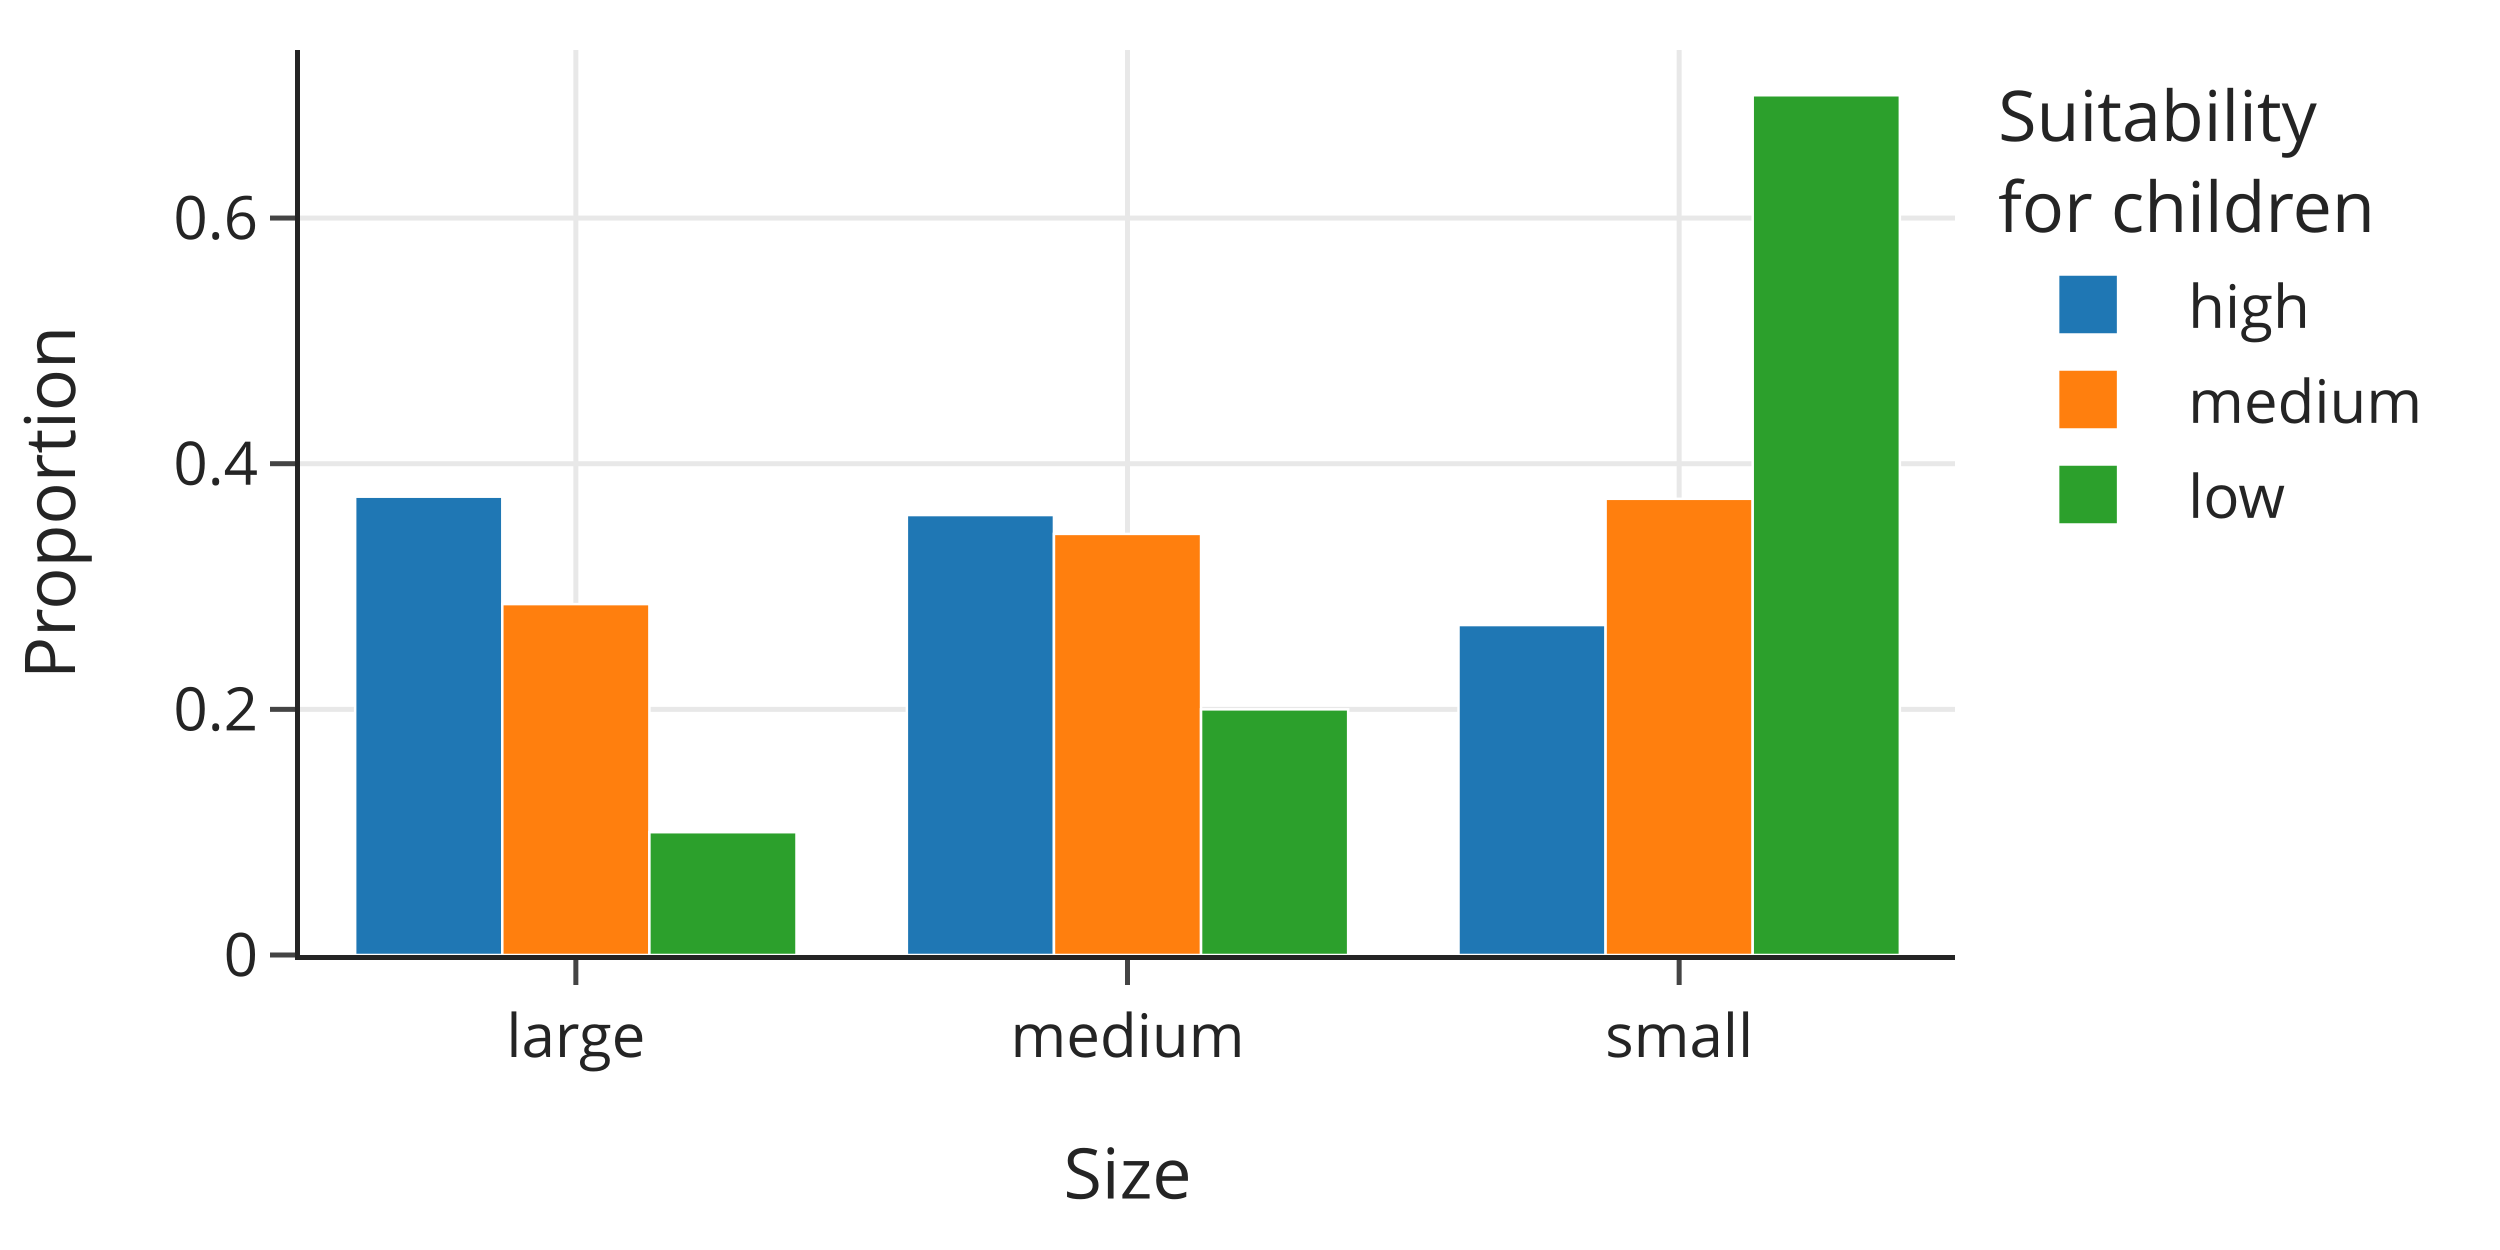
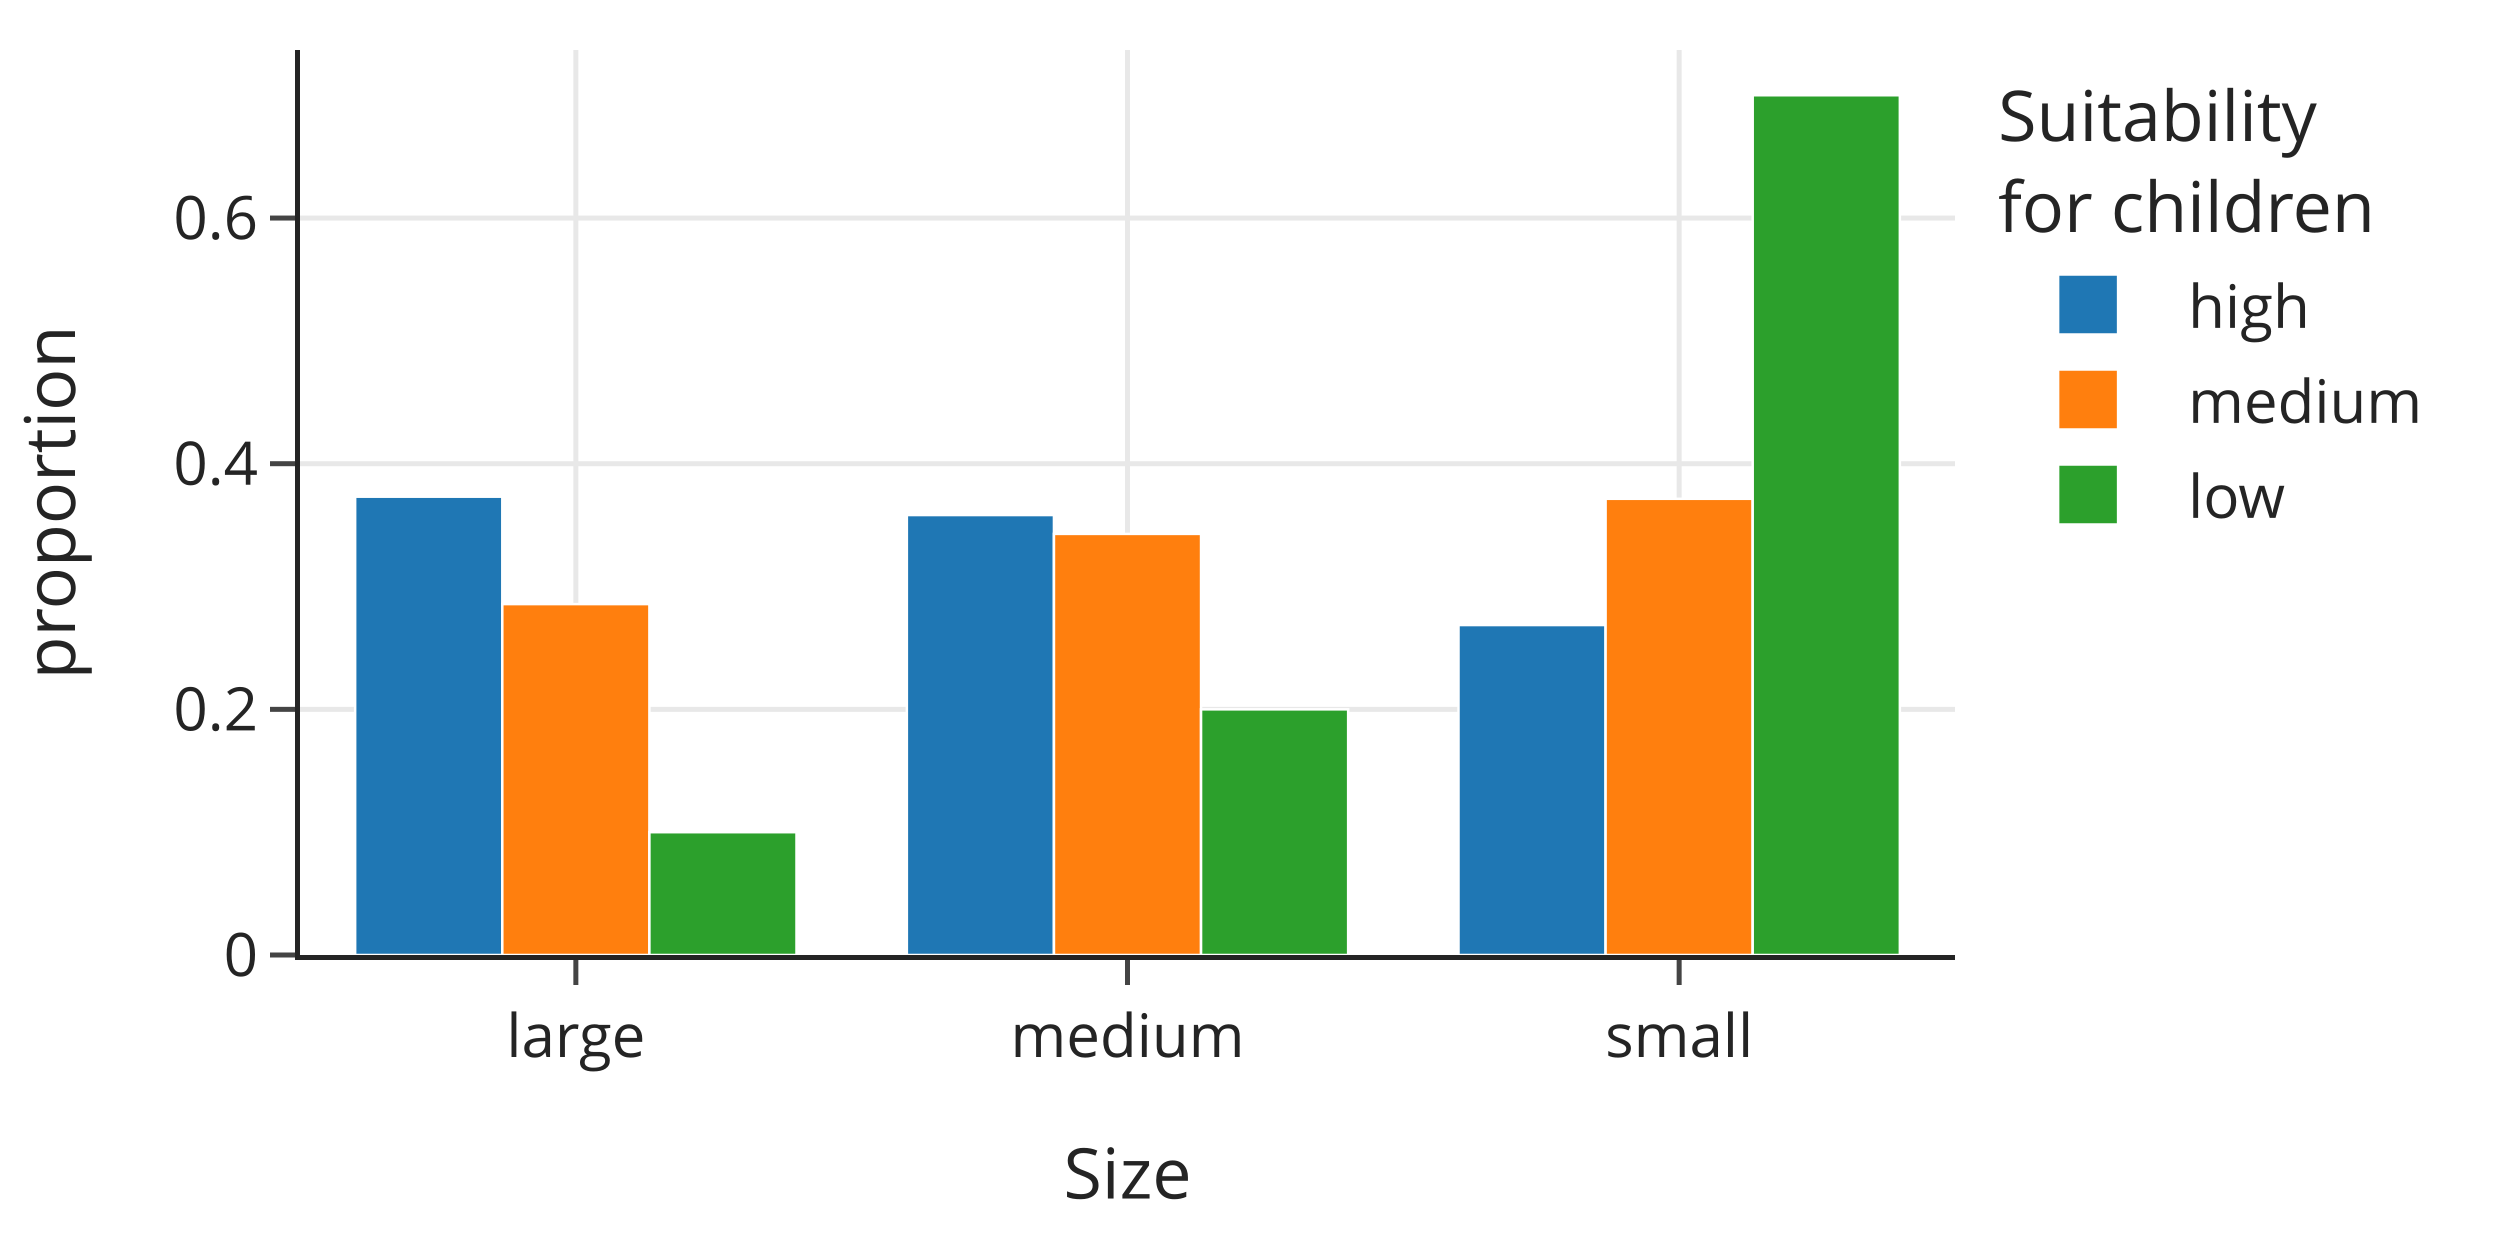
<svg xmlns="http://www.w3.org/2000/svg" class="main-svg" width="500" height="250" style="" viewBox="0 0 500 250">
  <rect x="0" y="0" width="500" height="250" style="fill: rgb(255, 255, 255); fill-opacity: 1;" />
-   <defs id="defs-23d136">
+   <defs id="defs-96de5e">
    <g class="clips">
-       <clipPath id="clip23d136xyplot" class="plotclip">
+       <clipPath id="clip96de5exyplot" class="plotclip">
        <rect width="331" height="181" />
      </clipPath>
-       <clipPath class="axesclip" id="clip23d136x">
+       <clipPath class="axesclip" id="clip96de5ex">
        <rect x="60" y="0" width="331" height="250" />
      </clipPath>
-       <clipPath class="axesclip" id="clip23d136y">
+       <clipPath class="axesclip" id="clip96de5ey">
        <rect x="0" y="10" width="500" height="181" />
      </clipPath>
-       <clipPath class="axesclip" id="clip23d136xy">
+       <clipPath class="axesclip" id="clip96de5exy">
        <rect x="60" y="10" width="331" height="181" />
      </clipPath>
    </g>
    <g class="gradients" />
    <g class="patterns" />
  </defs>
  <g class="bglayer" />
  <g class="layer-below">
    <g class="imagelayer" />
    <g class="shapelayer" />
  </g>
  <g class="cartesianlayer">
    <g class="subplot xy">
      <g class="layer-subplot">
        <g class="shapelayer" />
        <g class="imagelayer" />
      </g>
      <g class="gridlayer">
        <g class="x">
          <path class="xgrid crisp" transform="translate(115.17,0)" d="M0,10v181" style="stroke: rgb(232, 232, 232); stroke-opacity: 1; stroke-width: 1px;" />
          <path class="xgrid crisp" transform="translate(225.5,0)" d="M0,10v181" style="stroke: rgb(232, 232, 232); stroke-opacity: 1; stroke-width: 1px;" />
          <path class="xgrid crisp" transform="translate(335.83,0)" d="M0,10v181" style="stroke: rgb(232, 232, 232); stroke-opacity: 1; stroke-width: 1px;" />
        </g>
        <g class="y">
          <path class="ygrid crisp" transform="translate(0,141.87)" d="M60,0h331" style="stroke: rgb(232, 232, 232); stroke-opacity: 1; stroke-width: 1px;" />
          <path class="ygrid crisp" transform="translate(0,92.74)" d="M60,0h331" style="stroke: rgb(232, 232, 232); stroke-opacity: 1; stroke-width: 1px;" />
          <path class="ygrid crisp" transform="translate(0,43.61)" d="M60,0h331" style="stroke: rgb(232, 232, 232); stroke-opacity: 1; stroke-width: 1px;" />
        </g>
      </g>
      <g class="zerolinelayer" />
      <path class="xlines-below" />
      <path class="ylines-below" />
      <g class="overlines-below" />
      <g class="xaxislayer-below" />
      <g class="yaxislayer-below" />
      <g class="overaxes-below" />
-       <g class="plot" transform="translate(60,10)" clip-path="url(#clip23d136xyplot)">
+       <g class="plot" transform="translate(60,10)" clip-path="url(#clip96de5exyplot)">
        <g class="barlayer mlayer">
          <g class="trace bars" style="opacity: 1;">
            <g class="points">
              <g class="point">
                <path d="M11.03,181V89.34H40.46V181Z" style="vector-effect: non-scaling-stroke; opacity: 1; stroke-width: 0.5px; fill: rgb(31, 119, 180); fill-opacity: 1; stroke: rgb(255, 255, 255); stroke-opacity: 1;" />
              </g>
              <g class="point">
                <path d="M121.37,181V93.01H150.79V181Z" style="vector-effect: non-scaling-stroke; opacity: 1; stroke-width: 0.5px; fill: rgb(31, 119, 180); fill-opacity: 1; stroke: rgb(255, 255, 255); stroke-opacity: 1;" />
              </g>
              <g class="point">
                <path d="M231.7,181V115.01H261.12V181Z" style="vector-effect: non-scaling-stroke; opacity: 1; stroke-width: 0.5px; fill: rgb(31, 119, 180); fill-opacity: 1; stroke: rgb(255, 255, 255); stroke-opacity: 1;" />
              </g>
            </g>
          </g>
          <g class="trace bars" style="opacity: 1;">
            <g class="points">
              <g class="point">
                <path d="M40.46,181V110.82H69.88V181Z" style="vector-effect: non-scaling-stroke; opacity: 1; stroke-width: 0.5px; fill: rgb(255, 127, 14); fill-opacity: 1; stroke: rgb(255, 255, 255); stroke-opacity: 1;" />
              </g>
              <g class="point">
                <path d="M150.79,181V96.78H180.21V181Z" style="vector-effect: non-scaling-stroke; opacity: 1; stroke-width: 0.5px; fill: rgb(255, 127, 14); fill-opacity: 1; stroke: rgb(255, 255, 255); stroke-opacity: 1;" />
              </g>
              <g class="point">
                <path d="M261.12,181V89.76H290.54V181Z" style="vector-effect: non-scaling-stroke; opacity: 1; stroke-width: 0.5px; fill: rgb(255, 127, 14); fill-opacity: 1; stroke: rgb(255, 255, 255); stroke-opacity: 1;" />
              </g>
            </g>
          </g>
          <g class="trace bars" style="opacity: 1;">
            <g class="points">
              <g class="point">
                <path d="M69.88,181V156.44H99.3V181Z" style="vector-effect: non-scaling-stroke; opacity: 1; stroke-width: 0.5px; fill: rgb(44, 160, 44); fill-opacity: 1; stroke: rgb(255, 255, 255); stroke-opacity: 1;" />
              </g>
              <g class="point">
                <path d="M180.21,181V131.87H209.63V181Z" style="vector-effect: non-scaling-stroke; opacity: 1; stroke-width: 0.5px; fill: rgb(44, 160, 44); fill-opacity: 1; stroke: rgb(255, 255, 255); stroke-opacity: 1;" />
              </g>
              <g class="point">
                <path d="M290.54,181V9.05H319.97V181Z" style="vector-effect: non-scaling-stroke; opacity: 1; stroke-width: 0.5px; fill: rgb(44, 160, 44); fill-opacity: 1; stroke: rgb(255, 255, 255); stroke-opacity: 1;" />
              </g>
            </g>
          </g>
        </g>
      </g>
      <g class="overplot" />
      <path class="xlines-above crisp" d="M59,191.5H391" style="fill: none; stroke-width: 1px; stroke: rgb(36, 36, 36); stroke-opacity: 1;" />
      <path class="ylines-above crisp" d="M59.5,10V191" style="fill: none; stroke-width: 1px; stroke: rgb(36, 36, 36); stroke-opacity: 1;" />
      <g class="overlines-above" />
      <g class="xaxislayer-above">
        <path class="xtick ticks crisp" d="M0,192v5" transform="translate(115.17,0)" style="stroke: rgb(68, 68, 68); stroke-opacity: 1; stroke-width: 1px;" />
        <path class="xtick ticks crisp" d="M0,192v5" transform="translate(225.5,0)" style="stroke: rgb(68, 68, 68); stroke-opacity: 1; stroke-width: 1px;" />
        <path class="xtick ticks crisp" d="M0,192v5" transform="translate(335.83,0)" style="stroke: rgb(68, 68, 68); stroke-opacity: 1; stroke-width: 1px;" />
        <g class="xtick">
          <text text-anchor="middle" x="0" y="211.4" transform="translate(115.17,0)" style="font-family: 'Open Sans', verdana, arial, sans-serif; font-size: 12px; fill: rgb(36, 36, 36); fill-opacity: 1; white-space: pre; opacity: 1;">large</text>
        </g>
        <g class="xtick">
          <text text-anchor="middle" x="0" y="211.4" transform="translate(225.5,0)" style="font-family: 'Open Sans', verdana, arial, sans-serif; font-size: 12px; fill: rgb(36, 36, 36); fill-opacity: 1; white-space: pre; opacity: 1;">medium</text>
        </g>
        <g class="xtick">
          <text text-anchor="middle" x="0" y="211.4" transform="translate(335.83,0)" style="font-family: 'Open Sans', verdana, arial, sans-serif; font-size: 12px; fill: rgb(36, 36, 36); fill-opacity: 1; white-space: pre; opacity: 1;">small</text>
        </g>
      </g>
      <g class="yaxislayer-above">
        <path class="ytick ticks crisp" d="M59,0h-5" transform="translate(0,191)" style="stroke: rgb(68, 68, 68); stroke-opacity: 1; stroke-width: 1px;" />
        <path class="ytick ticks crisp" d="M59,0h-5" transform="translate(0,141.87)" style="stroke: rgb(68, 68, 68); stroke-opacity: 1; stroke-width: 1px;" />
        <path class="ytick ticks crisp" d="M59,0h-5" transform="translate(0,92.74)" style="stroke: rgb(68, 68, 68); stroke-opacity: 1; stroke-width: 1px;" />
        <path class="ytick ticks crisp" d="M59,0h-5" transform="translate(0,43.61)" style="stroke: rgb(68, 68, 68); stroke-opacity: 1; stroke-width: 1px;" />
        <g class="ytick">
          <text text-anchor="end" x="51.6" y="4.2" transform="translate(0,191)" style="font-family: 'Open Sans', verdana, arial, sans-serif; font-size: 12px; fill: rgb(36, 36, 36); fill-opacity: 1; white-space: pre; opacity: 1;">0</text>
        </g>
        <g class="ytick">
          <text text-anchor="end" x="51.6" y="4.2" style="font-family: 'Open Sans', verdana, arial, sans-serif; font-size: 12px; fill: rgb(36, 36, 36); fill-opacity: 1; white-space: pre; opacity: 1;" transform="translate(0,141.87)">0.2</text>
        </g>
        <g class="ytick">
          <text text-anchor="end" x="51.6" y="4.2" style="font-family: 'Open Sans', verdana, arial, sans-serif; font-size: 12px; fill: rgb(36, 36, 36); fill-opacity: 1; white-space: pre; opacity: 1;" transform="translate(0,92.74)">0.4</text>
        </g>
        <g class="ytick">
          <text text-anchor="end" x="51.6" y="4.2" style="font-family: 'Open Sans', verdana, arial, sans-serif; font-size: 12px; fill: rgb(36, 36, 36); fill-opacity: 1; white-space: pre; opacity: 1;" transform="translate(0,43.61)">0.6</text>
        </g>
      </g>
      <g class="overaxes-above" />
    </g>
  </g>
  <g class="polarlayer" />
  <g class="smithlayer" />
  <g class="ternarylayer" />
  <g class="geolayer" />
  <g class="funnelarealayer" />
  <g class="pielayer" />
  <g class="iciclelayer" />
  <g class="treemaplayer" />
  <g class="sunburstlayer" />
  <g class="glimages" />
-   <defs id="topdefs-23d136">
+   <defs id="topdefs-96de5e">
    <g class="clips" />
-     <clipPath id="legend23d136">
+     <clipPath id="legend96de5e">
      <rect width="92" height="104" x="0" y="0" />
    </clipPath>
  </defs>
  <g class="layer-above">
    <g class="imagelayer" />
    <g class="shapelayer" />
  </g>
  <g class="infolayer">
    <g class="legend" pointer-events="all" transform="translate(397.62,10)">
      <rect class="bg" shape-rendering="crispEdges" width="92" height="104" x="0" y="0" style="stroke: rgb(68, 68, 68); stroke-opacity: 1; fill: rgb(255, 255, 255); fill-opacity: 1; stroke-width: 0px;" />
-       <g class="scrollbox" transform="" clip-path="url(#legend23d136)">
+       <g class="scrollbox" transform="" clip-path="url(#legend96de5e)">
        <text class="legendtitletext" text-anchor="start" x="2" y="18.2" style="font-family: 'Open Sans', verdana, arial, sans-serif; font-size: 14px; fill: rgb(36, 36, 36); fill-opacity: 1; white-space: pre;">
          <tspan class="line" dy="0em" x="2" y="18.2">Suitability </tspan>
          <tspan class="line" dy="1.3em" x="2" y="18.2">for children</tspan>
        </text>
        <g class="groups" transform="">
          <g class="traces" transform="translate(0,50.9)" style="opacity: 1;">
            <text class="legendtext" text-anchor="start" x="40" y="4.68" style="font-family: 'Open Sans', verdana, arial, sans-serif; font-size: 12px; fill: rgb(36, 36, 36); fill-opacity: 1; white-space: pre;">high</text>
            <g class="layers" style="opacity: 1;">
              <g class="legendfill" />
              <g class="legendlines" />
              <g class="legendsymbols">
                <g class="legendpoints">
                  <path class="legendundefined" d="M6,6H-6V-6H6Z" transform="translate(20,0)" style="stroke-width: 0.5px; fill: rgb(31, 119, 180); fill-opacity: 1; stroke: rgb(255, 255, 255); stroke-opacity: 1;" />
                </g>
              </g>
            </g>
            <rect class="legendtoggle" x="0" y="-9.5" width="86.812" height="19" style="fill: rgb(0, 0, 0); fill-opacity: 0;" />
          </g>
        </g>
        <g class="groups" transform="">
          <g class="traces" transform="translate(0,69.9)" style="opacity: 1;">
            <text class="legendtext" text-anchor="start" x="40" y="4.68" style="font-family: 'Open Sans', verdana, arial, sans-serif; font-size: 12px; fill: rgb(36, 36, 36); fill-opacity: 1; white-space: pre;">medium</text>
            <g class="layers" style="opacity: 1;">
              <g class="legendfill" />
              <g class="legendlines" />
              <g class="legendsymbols">
                <g class="legendpoints">
                  <path class="legendundefined" d="M6,6H-6V-6H6Z" transform="translate(20,0)" style="stroke-width: 0.5px; fill: rgb(255, 127, 14); fill-opacity: 1; stroke: rgb(255, 255, 255); stroke-opacity: 1;" />
                </g>
              </g>
            </g>
            <rect class="legendtoggle" x="0" y="-9.5" width="86.812" height="19" style="fill: rgb(0, 0, 0); fill-opacity: 0;" />
          </g>
        </g>
        <g class="groups" transform="">
          <g class="traces" transform="translate(0,88.9)" style="opacity: 1;">
            <text class="legendtext" text-anchor="start" x="40" y="4.68" style="font-family: 'Open Sans', verdana, arial, sans-serif; font-size: 12px; fill: rgb(36, 36, 36); fill-opacity: 1; white-space: pre;">low</text>
            <g class="layers" style="opacity: 1;">
              <g class="legendfill" />
              <g class="legendlines" />
              <g class="legendsymbols">
                <g class="legendpoints">
                  <path class="legendundefined" d="M6,6H-6V-6H6Z" transform="translate(20,0)" style="stroke-width: 0.5px; fill: rgb(44, 160, 44); fill-opacity: 1; stroke: rgb(255, 255, 255); stroke-opacity: 1;" />
                </g>
              </g>
            </g>
            <rect class="legendtoggle" x="0" y="-9.5" width="86.812" height="19" style="fill: rgb(0, 0, 0); fill-opacity: 0;" />
          </g>
        </g>
      </g>
      <rect class="scrollbar" rx="20" ry="3" width="0" height="0" x="0" y="0" style="fill: rgb(128, 139, 164); fill-opacity: 1;" />
    </g>
    <g class="g-gtitle" />
    <g class="g-xtitle">
      <text class="xtitle" x="225.5" y="239.706" text-anchor="middle" style="font-family: 'Open Sans', verdana, arial, sans-serif; font-size: 14px; fill: rgb(36, 36, 36); opacity: 1; font-weight: normal; white-space: pre;">Size</text>
    </g>
    <g class="g-ytitle" transform="translate(5.12793,0)">
-       <text class="ytitle" transform="rotate(-90,9.871875,100.5)" x="9.872" y="100.5" text-anchor="middle" style="font-family: 'Open Sans', verdana, arial, sans-serif; font-size: 14px; fill: rgb(36, 36, 36); opacity: 1; font-weight: normal; white-space: pre;">Proportion</text>
+       <text class="ytitle" transform="rotate(-90,9.871875,100.5)" x="9.872" y="100.5" text-anchor="middle" style="font-family: 'Open Sans', verdana, arial, sans-serif; font-size: 14px; fill: rgb(36, 36, 36); opacity: 1; font-weight: normal; white-space: pre;">proportion</text>
    </g>
  </g>
</svg>
